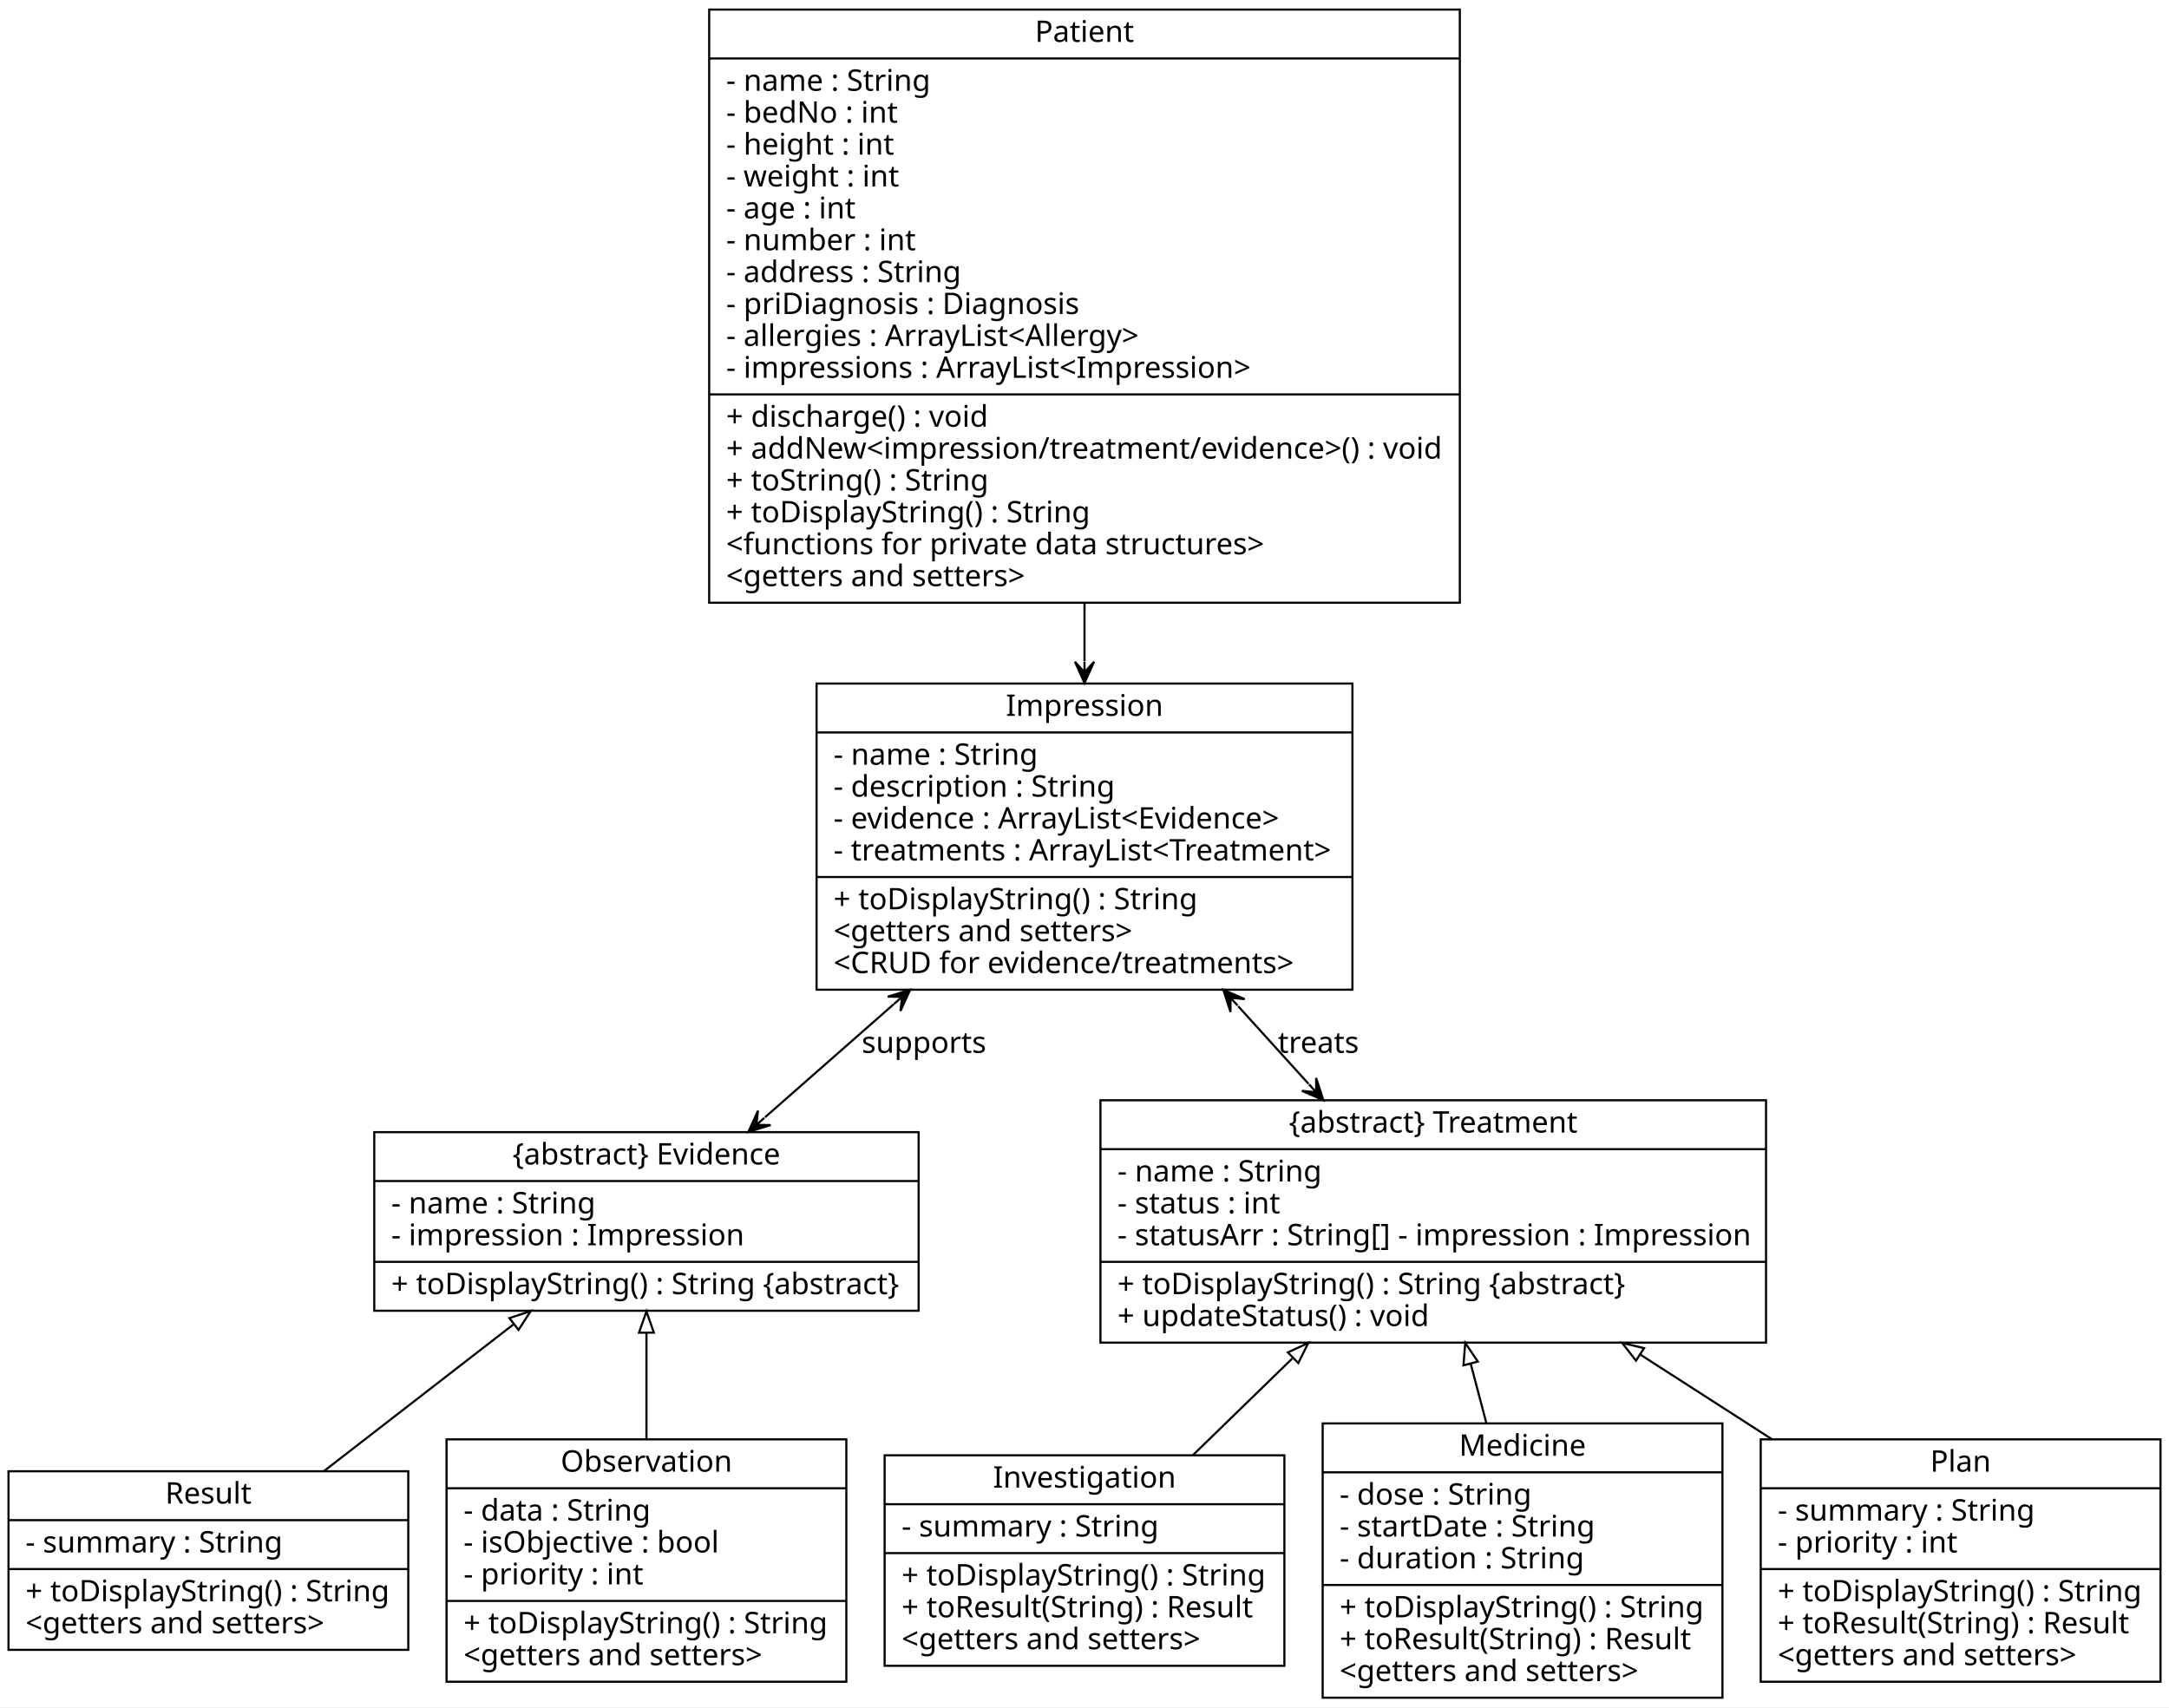
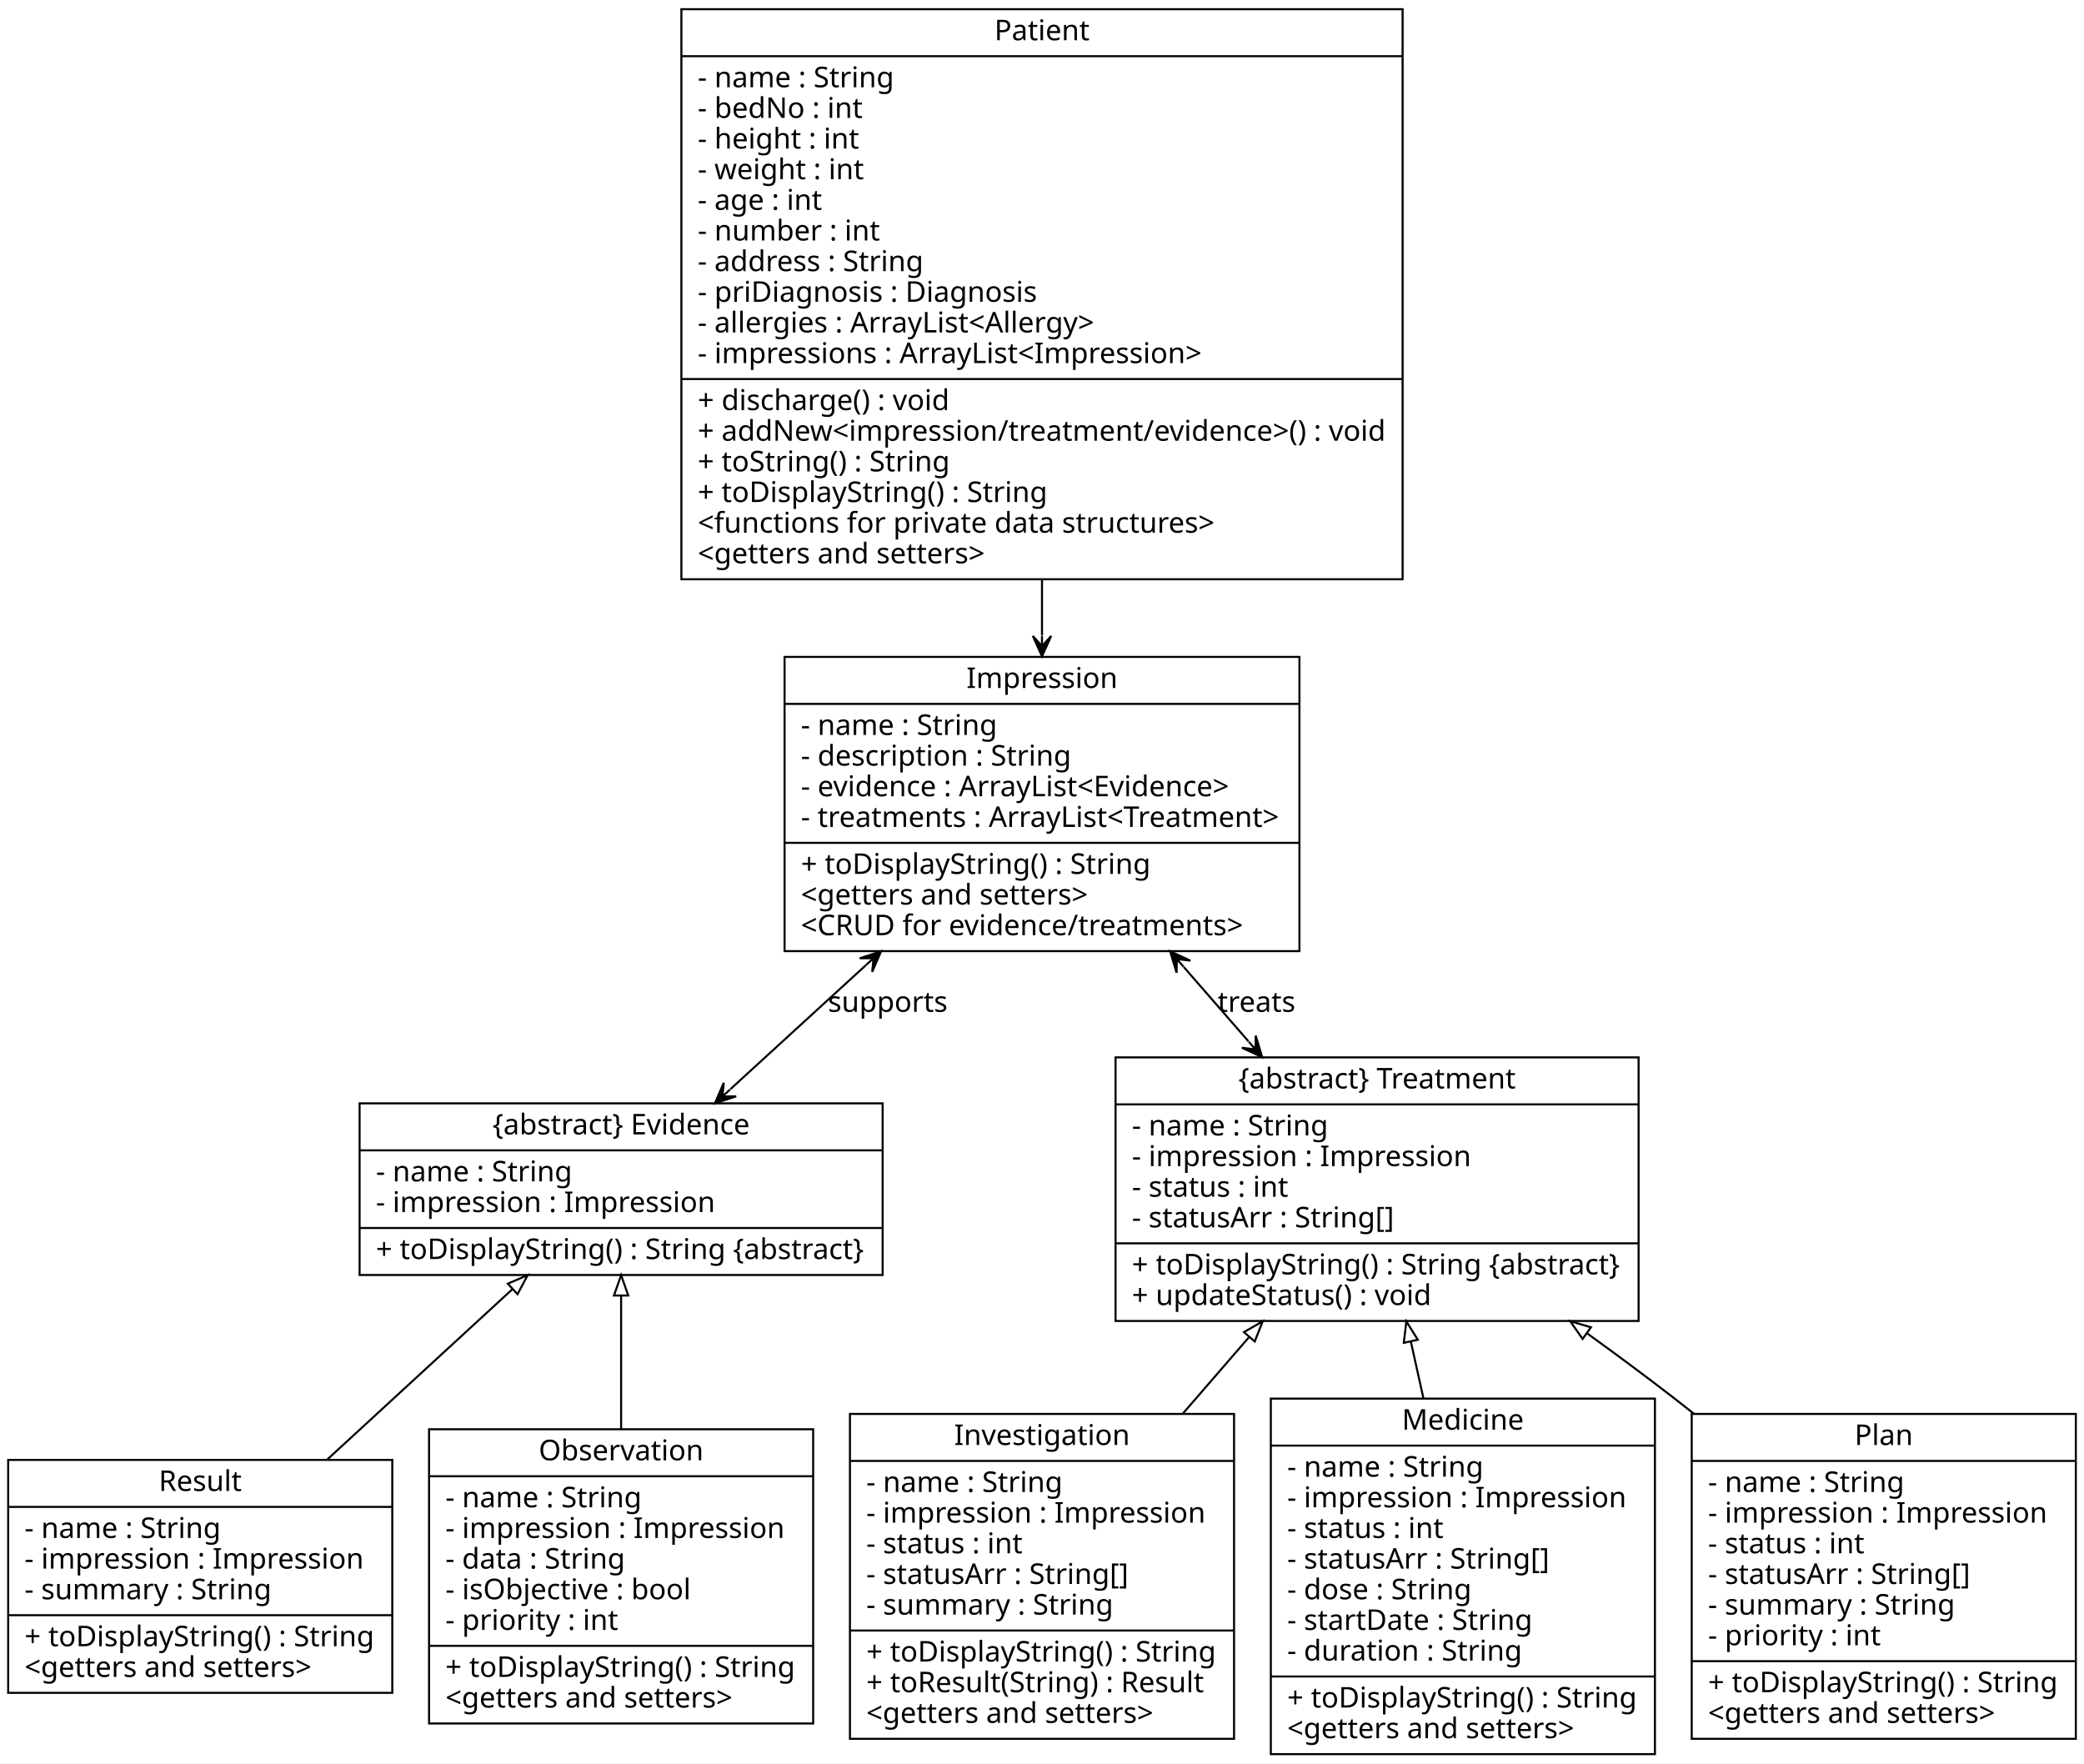
- <svg xmlns="http://www.w3.org/2000/svg" width="1020pt" height="803pt" viewBox="0.00 0.00 1020.00 803.00">
-   <g id="graph0" class="graph" transform="scale(1 1) rotate(0) translate(4 799)">
-     <polygon fill="#ffffff" stroke="transparent" points="-4,4 -4,-799 1016,-799 1016,4 -4,4" />
+ <svg xmlns="http://www.w3.org/2000/svg" width="1020pt" height="863pt" viewBox="0.00 0.00 1020.00 863.00">
+   <g id="graph0" class="graph" transform="scale(1 1) rotate(0) translate(4 859)">
+     <polygon fill="#ffffff" stroke="transparent" points="-4,4 -4,-859 1016,-859 1016,4 -4,4" />
    <g id="node1" class="node">
-       <polygon fill="none" stroke="#000000" points="329.5,-515.5 329.5,-794.5 682.5,-794.5 682.5,-515.5 329.5,-515.5" />
-       <text text-anchor="middle" x="506" y="-779.3" font-family="Times-Roman" font-size="14.00" fill="#000000">Patient</text>
-       <polyline fill="none" stroke="#000000" points="329.5,-771.5 682.5,-771.5 " />
-       <text text-anchor="start" x="337.5" y="-756.3" font-family="Times-Roman" font-size="14.00" fill="#000000">- name : String</text>
-       <text text-anchor="start" x="337.5" y="-741.3" font-family="Times-Roman" font-size="14.00" fill="#000000"> - bedNo : int</text>
-       <text text-anchor="start" x="337.5" y="-726.3" font-family="Times-Roman" font-size="14.00" fill="#000000"> - height : int</text>
-       <text text-anchor="start" x="337.5" y="-711.3" font-family="Times-Roman" font-size="14.00" fill="#000000"> - weight : int</text>
-       <text text-anchor="start" x="337.5" y="-696.3" font-family="Times-Roman" font-size="14.00" fill="#000000"> - age : int</text>
-       <text text-anchor="start" x="337.5" y="-681.3" font-family="Times-Roman" font-size="14.00" fill="#000000"> - number : int</text>
-       <text text-anchor="start" x="337.5" y="-666.3" font-family="Times-Roman" font-size="14.00" fill="#000000"> - address : String</text>
-       <text text-anchor="start" x="337.5" y="-651.3" font-family="Times-Roman" font-size="14.00" fill="#000000"> - priDiagnosis : Diagnosis</text>
-       <text text-anchor="start" x="337.5" y="-636.3" font-family="Times-Roman" font-size="14.00" fill="#000000"> - allergies : ArrayList&lt;Allergy&gt;</text>
-       <text text-anchor="start" x="337.5" y="-621.3" font-family="Times-Roman" font-size="14.00" fill="#000000"> - impressions : ArrayList&lt;Impression&gt;</text>
-       <polyline fill="none" stroke="#000000" points="329.5,-613.5 682.5,-613.5 " />
-       <text text-anchor="start" x="337.5" y="-598.3" font-family="Times-Roman" font-size="14.00" fill="#000000">+ discharge() : void</text>
-       <text text-anchor="start" x="337.5" y="-583.3" font-family="Times-Roman" font-size="14.00" fill="#000000"> + addNew&lt;impression/treatment/evidence&gt;() : void</text>
-       <text text-anchor="start" x="337.5" y="-568.3" font-family="Times-Roman" font-size="14.00" fill="#000000"> + toString() : String</text>
-       <text text-anchor="start" x="337.5" y="-553.3" font-family="Times-Roman" font-size="14.00" fill="#000000"> + toDisplayString() : String</text>
-       <text text-anchor="start" x="337.5" y="-538.3" font-family="Times-Roman" font-size="14.00" fill="#000000"> &lt;functions for private data structures&gt;</text>
-       <text text-anchor="start" x="337.5" y="-523.3" font-family="Times-Roman" font-size="14.00" fill="#000000"> &lt;getters and setters&gt;</text>
+       <polygon fill="none" stroke="#000000" points="329.5,-575.5 329.5,-854.5 682.5,-854.5 682.5,-575.5 329.5,-575.5" />
+       <text text-anchor="middle" x="506" y="-839.3" font-family="Times-Roman" font-size="14.00" fill="#000000">Patient</text>
+       <polyline fill="none" stroke="#000000" points="329.5,-831.5 682.5,-831.5 " />
+       <text text-anchor="start" x="337.5" y="-816.3" font-family="Times-Roman" font-size="14.00" fill="#000000">- name : String</text>
+       <text text-anchor="start" x="337.5" y="-801.3" font-family="Times-Roman" font-size="14.00" fill="#000000"> - bedNo : int</text>
+       <text text-anchor="start" x="337.5" y="-786.3" font-family="Times-Roman" font-size="14.00" fill="#000000"> - height : int</text>
+       <text text-anchor="start" x="337.5" y="-771.3" font-family="Times-Roman" font-size="14.00" fill="#000000"> - weight : int</text>
+       <text text-anchor="start" x="337.5" y="-756.3" font-family="Times-Roman" font-size="14.00" fill="#000000"> - age : int</text>
+       <text text-anchor="start" x="337.5" y="-741.3" font-family="Times-Roman" font-size="14.00" fill="#000000"> - number : int</text>
+       <text text-anchor="start" x="337.5" y="-726.3" font-family="Times-Roman" font-size="14.00" fill="#000000"> - address : String</text>
+       <text text-anchor="start" x="337.5" y="-711.3" font-family="Times-Roman" font-size="14.00" fill="#000000"> - priDiagnosis : Diagnosis</text>
+       <text text-anchor="start" x="337.5" y="-696.3" font-family="Times-Roman" font-size="14.00" fill="#000000"> - allergies : ArrayList&lt;Allergy&gt;</text>
+       <text text-anchor="start" x="337.5" y="-681.3" font-family="Times-Roman" font-size="14.00" fill="#000000"> - impressions : ArrayList&lt;Impression&gt;</text>
+       <polyline fill="none" stroke="#000000" points="329.5,-673.5 682.5,-673.5 " />
+       <text text-anchor="start" x="337.5" y="-658.3" font-family="Times-Roman" font-size="14.00" fill="#000000">+ discharge() : void</text>
+       <text text-anchor="start" x="337.5" y="-643.3" font-family="Times-Roman" font-size="14.00" fill="#000000"> + addNew&lt;impression/treatment/evidence&gt;() : void</text>
+       <text text-anchor="start" x="337.5" y="-628.3" font-family="Times-Roman" font-size="14.00" fill="#000000"> + toString() : String</text>
+       <text text-anchor="start" x="337.5" y="-613.3" font-family="Times-Roman" font-size="14.00" fill="#000000"> + toDisplayString() : String</text>
+       <text text-anchor="start" x="337.5" y="-598.3" font-family="Times-Roman" font-size="14.00" fill="#000000"> &lt;functions for private data structures&gt;</text>
+       <text text-anchor="start" x="337.5" y="-583.3" font-family="Times-Roman" font-size="14.00" fill="#000000"> &lt;getters and setters&gt;</text>
    </g>
    <g id="node2" class="node">
-       <polygon fill="none" stroke="#000000" points="380,-333.5 380,-477.5 632,-477.5 632,-333.5 380,-333.5" />
-       <text text-anchor="middle" x="506" y="-462.3" font-family="Times-Roman" font-size="14.00" fill="#000000">Impression</text>
-       <polyline fill="none" stroke="#000000" points="380,-454.5 632,-454.5 " />
-       <text text-anchor="start" x="388" y="-439.3" font-family="Times-Roman" font-size="14.00" fill="#000000">- name : String</text>
-       <text text-anchor="start" x="388" y="-424.3" font-family="Times-Roman" font-size="14.00" fill="#000000"> - description : String</text>
-       <text text-anchor="start" x="388" y="-409.3" font-family="Times-Roman" font-size="14.00" fill="#000000"> - evidence : ArrayList&lt;Evidence&gt;</text>
-       <text text-anchor="start" x="388" y="-394.3" font-family="Times-Roman" font-size="14.00" fill="#000000"> - treatments : ArrayList&lt;Treatment&gt;</text>
-       <polyline fill="none" stroke="#000000" points="380,-386.5 632,-386.5 " />
-       <text text-anchor="start" x="388" y="-371.3" font-family="Times-Roman" font-size="14.00" fill="#000000">+ toDisplayString() : String</text>
-       <text text-anchor="start" x="388" y="-356.3" font-family="Times-Roman" font-size="14.00" fill="#000000"> &lt;getters and setters&gt;</text>
-       <text text-anchor="start" x="388" y="-341.3" font-family="Times-Roman" font-size="14.00" fill="#000000"> &lt;CRUD for evidence/treatments&gt;</text>
+       <polygon fill="none" stroke="#000000" points="380,-393.5 380,-537.5 632,-537.5 632,-393.5 380,-393.5" />
+       <text text-anchor="middle" x="506" y="-522.3" font-family="Times-Roman" font-size="14.00" fill="#000000">Impression</text>
+       <polyline fill="none" stroke="#000000" points="380,-514.5 632,-514.5 " />
+       <text text-anchor="start" x="388" y="-499.3" font-family="Times-Roman" font-size="14.00" fill="#000000">- name : String</text>
+       <text text-anchor="start" x="388" y="-484.3" font-family="Times-Roman" font-size="14.00" fill="#000000"> - description : String</text>
+       <text text-anchor="start" x="388" y="-469.3" font-family="Times-Roman" font-size="14.00" fill="#000000"> - evidence : ArrayList&lt;Evidence&gt;</text>
+       <text text-anchor="start" x="388" y="-454.3" font-family="Times-Roman" font-size="14.00" fill="#000000"> - treatments : ArrayList&lt;Treatment&gt;</text>
+       <polyline fill="none" stroke="#000000" points="380,-446.5 632,-446.5 " />
+       <text text-anchor="start" x="388" y="-431.3" font-family="Times-Roman" font-size="14.00" fill="#000000">+ toDisplayString() : String</text>
+       <text text-anchor="start" x="388" y="-416.3" font-family="Times-Roman" font-size="14.00" fill="#000000"> &lt;getters and setters&gt;</text>
+       <text text-anchor="start" x="388" y="-401.3" font-family="Times-Roman" font-size="14.00" fill="#000000"> &lt;CRUD for evidence/treatments&gt;</text>
    </g>
    <g id="edge1" class="edge">
-       <path fill="none" stroke="#000000" d="M506,-515.297C506,-506.013 506,-496.842 506,-487.991" />
-       <polygon fill="#000000" stroke="#000000" points="506,-477.763 510.5,-487.762 506,-482.763 506,-487.763 506,-487.763 506,-487.763 506,-482.763 501.5,-487.763 506,-477.763 506,-477.763" />
+       <path fill="none" stroke="#000000" d="M506,-575.297C506,-566.013 506,-556.842 506,-547.991" />
+       <polygon fill="#000000" stroke="#000000" points="506,-537.763 510.5,-547.763 506,-542.763 506,-547.763 506,-547.763 506,-547.763 506,-542.763 501.5,-547.763 506,-537.763 506,-537.763" />
    </g>
    <g id="node3" class="node">
-       <polygon fill="none" stroke="#000000" points="172,-182.5 172,-266.5 428,-266.5 428,-182.5 172,-182.5" />
-       <text text-anchor="middle" x="300" y="-251.3" font-family="Times-Roman" font-size="14.00" fill="#000000">{abstract} Evidence</text>
-       <polyline fill="none" stroke="#000000" points="172,-243.5 428,-243.5 " />
-       <text text-anchor="start" x="180" y="-228.3" font-family="Times-Roman" font-size="14.00" fill="#000000">- name : String</text>
-       <text text-anchor="start" x="180" y="-213.3" font-family="Times-Roman" font-size="14.00" fill="#000000"> - impression : Impression</text>
-       <polyline fill="none" stroke="#000000" points="172,-205.5 428,-205.5 " />
-       <text text-anchor="start" x="180" y="-190.3" font-family="Times-Roman" font-size="14.00" fill="#000000">+ toDisplayString() : String {abstract}</text>
+       <polygon fill="none" stroke="#000000" points="172,-235 172,-319 428,-319 428,-235 172,-235" />
+       <text text-anchor="middle" x="300" y="-303.8" font-family="Times-Roman" font-size="14.00" fill="#000000">{abstract} Evidence</text>
+       <polyline fill="none" stroke="#000000" points="172,-296 428,-296 " />
+       <text text-anchor="start" x="180" y="-280.8" font-family="Times-Roman" font-size="14.00" fill="#000000">- name : String</text>
+       <text text-anchor="start" x="180" y="-265.8" font-family="Times-Roman" font-size="14.00" fill="#000000"> - impression : Impression</text>
+       <polyline fill="none" stroke="#000000" points="172,-258 428,-258 " />
+       <text text-anchor="start" x="180" y="-242.8" font-family="Times-Roman" font-size="14.00" fill="#000000">+ toDisplayString() : String {abstract}</text>
    </g>
    <g id="edge2" class="edge">
-       <path fill="none" stroke="#000000" d="M416.385,-326.76C395.778,-308.655 374.444,-289.91 355.759,-273.492" />
-       <polygon fill="#000000" stroke="#000000" points="423.991,-333.444 413.509,-330.224 420.235,-330.144 416.479,-326.843 416.479,-326.843 416.479,-326.843 420.235,-330.144 419.45,-323.463 423.991,-333.444 423.991,-333.444" />
-       <polygon fill="#000000" stroke="#000000" points="347.922,-266.606 358.405,-269.827 351.678,-269.907 355.435,-273.207 355.435,-273.207 355.435,-273.207 351.678,-269.907 352.464,-276.587 347.922,-266.606 347.922,-266.606" />
-       <text text-anchor="middle" x="430.5" y="-303.8" font-family="Times-Roman" font-size="14.00" fill="#000000">supports</text>
+       <path fill="none" stroke="#000000" d="M419.777,-386.602C397.294,-366.029 373.716,-344.454 353.483,-325.939" />
+       <polygon fill="#000000" stroke="#000000" points="427.238,-393.429 416.823,-389.998 423.55,-390.054 419.861,-386.679 419.861,-386.679 419.861,-386.679 423.55,-390.054 422.899,-383.359 427.238,-393.429 427.238,-393.429" />
+       <polygon fill="#000000" stroke="#000000" points="345.901,-319.002 356.316,-322.433 349.59,-322.377 353.279,-325.752 353.279,-325.752 353.279,-325.752 349.59,-322.377 350.241,-329.072 345.901,-319.002 345.901,-319.002" />
+       <text text-anchor="middle" x="430.5" y="-363.8" font-family="Times-Roman" font-size="14.00" fill="#000000">supports</text>
    </g>
    <g id="node4" class="node">
-       <polygon fill="none" stroke="#000000" points="513.5,-167.5 513.5,-281.5 826.5,-281.5 826.5,-167.5 513.5,-167.5" />
-       <text text-anchor="middle" x="670" y="-266.3" font-family="Times-Roman" font-size="14.00" fill="#000000">{abstract} Treatment</text>
-       <polyline fill="none" stroke="#000000" points="513.5,-258.5 826.5,-258.5 " />
-       <text text-anchor="start" x="521.5" y="-243.3" font-family="Times-Roman" font-size="14.00" fill="#000000">- name : String</text>
-       <text text-anchor="start" x="521.5" y="-228.3" font-family="Times-Roman" font-size="14.00" fill="#000000"> - status : int</text>
-       <text text-anchor="start" x="521.5" y="-213.3" font-family="Times-Roman" font-size="14.00" fill="#000000"> - statusArr : String[] - impression : Impression</text>
-       <polyline fill="none" stroke="#000000" points="513.5,-205.5 826.5,-205.5 " />
-       <text text-anchor="start" x="521.5" y="-190.3" font-family="Times-Roman" font-size="14.00" fill="#000000">+ toDisplayString() : String {abstract}</text>
-       <text text-anchor="start" x="521.5" y="-175.3" font-family="Times-Roman" font-size="14.00" fill="#000000"> + updateStatus() : void</text>
+       <polygon fill="none" stroke="#000000" points="542,-212.5 542,-341.5 798,-341.5 798,-212.5 542,-212.5" />
+       <text text-anchor="middle" x="670" y="-326.3" font-family="Times-Roman" font-size="14.00" fill="#000000">{abstract} Treatment</text>
+       <polyline fill="none" stroke="#000000" points="542,-318.5 798,-318.5 " />
+       <text text-anchor="start" x="550" y="-303.3" font-family="Times-Roman" font-size="14.00" fill="#000000">- name : String</text>
+       <text text-anchor="start" x="550" y="-288.3" font-family="Times-Roman" font-size="14.00" fill="#000000"> - impression : Impression</text>
+       <text text-anchor="start" x="550" y="-273.3" font-family="Times-Roman" font-size="14.00" fill="#000000"> - status : int</text>
+       <text text-anchor="start" x="550" y="-258.3" font-family="Times-Roman" font-size="14.00" fill="#000000"> - statusArr : String[]</text>
+       <polyline fill="none" stroke="#000000" points="542,-250.5 798,-250.5 " />
+       <text text-anchor="start" x="550" y="-235.3" font-family="Times-Roman" font-size="14.00" fill="#000000">+ toDisplayString() : String {abstract}</text>
+       <text text-anchor="start" x="550" y="-220.3" font-family="Times-Roman" font-size="14.00" fill="#000000"> + updateStatus() : void</text>
    </g>
    <g id="edge3" class="edge">
-       <path fill="none" stroke="#000000" d="M578.298,-325.708C589.356,-313.504 600.652,-301.036 611.368,-289.209" />
-       <polygon fill="#000000" stroke="#000000" points="571.288,-333.444 574.668,-323.012 574.646,-329.739 578.003,-326.033 578.003,-326.033 578.003,-326.033 574.646,-329.739 581.338,-329.055 571.288,-333.444 571.288,-333.444" />
-       <polygon fill="#000000" stroke="#000000" points="618.318,-281.539 614.938,-291.972 614.961,-285.245 611.603,-288.95 611.603,-288.95 611.603,-288.95 614.961,-285.245 608.269,-285.928 618.318,-281.539 618.318,-281.539" />
-       <text text-anchor="middle" x="616" y="-303.8" font-family="Times-Roman" font-size="14.00" fill="#000000">treats</text>
+       <path fill="none" stroke="#000000" d="M575.359,-385.779C585.872,-373.696 596.668,-361.287 607.034,-349.372" />
+       <polygon fill="#000000" stroke="#000000" points="568.703,-393.429 571.872,-382.931 571.985,-389.657 575.267,-385.885 575.267,-385.885 575.267,-385.885 571.985,-389.657 578.662,-388.839 568.703,-393.429 568.703,-393.429" />
+       <polygon fill="#000000" stroke="#000000" points="613.777,-341.622 610.609,-352.12 610.495,-345.394 607.214,-349.166 607.214,-349.166 607.214,-349.166 610.495,-345.394 603.819,-346.212 613.777,-341.622 613.777,-341.622" />
+       <text text-anchor="middle" x="611" y="-363.8" font-family="Times-Roman" font-size="14.00" fill="#000000">treats</text>
    </g>
    <g id="node5" class="node">
-       <polygon fill="none" stroke="#000000" points="0,-23 0,-107 188,-107 188,-23 0,-23" />
-       <text text-anchor="middle" x="94" y="-91.8" font-family="Times-Roman" font-size="14.00" fill="#000000">Result</text>
-       <polyline fill="none" stroke="#000000" points="0,-84 188,-84 " />
-       <text text-anchor="start" x="8" y="-68.8" font-family="Times-Roman" font-size="14.00" fill="#000000">- summary : String</text>
-       <polyline fill="none" stroke="#000000" points="0,-61 188,-61 " />
-       <text text-anchor="start" x="8" y="-45.8" font-family="Times-Roman" font-size="14.00" fill="#000000">+ toDisplayString() : String</text>
-       <text text-anchor="start" x="8" y="-30.8" font-family="Times-Roman" font-size="14.00" fill="#000000"> &lt;getters and setters&gt;</text>
+       <polygon fill="none" stroke="#000000" points="0,-30.5 0,-144.5 188,-144.5 188,-30.5 0,-30.5" />
+       <text text-anchor="middle" x="94" y="-129.3" font-family="Times-Roman" font-size="14.00" fill="#000000">Result</text>
+       <polyline fill="none" stroke="#000000" points="0,-121.5 188,-121.5 " />
+       <text text-anchor="start" x="8" y="-106.3" font-family="Times-Roman" font-size="14.00" fill="#000000">- name : String</text>
+       <text text-anchor="start" x="8" y="-91.3" font-family="Times-Roman" font-size="14.00" fill="#000000"> - impression : Impression</text>
+       <text text-anchor="start" x="8" y="-76.3" font-family="Times-Roman" font-size="14.00" fill="#000000"> - summary : String</text>
+       <polyline fill="none" stroke="#000000" points="0,-68.5 188,-68.5 " />
+       <text text-anchor="start" x="8" y="-53.3" font-family="Times-Roman" font-size="14.00" fill="#000000">+ toDisplayString() : String</text>
+       <text text-anchor="start" x="8" y="-38.3" font-family="Times-Roman" font-size="14.00" fill="#000000"> &lt;getters and setters&gt;</text>
    </g>
    <g id="edge8" class="edge">
-       <path fill="none" stroke="#000000" d="M237.347,-175.99C208.942,-153.996 175.673,-128.238 148.341,-107.075" />
-       <polygon fill="none" stroke="#000000" points="235.557,-179.03 245.607,-182.385 239.842,-173.495 235.557,-179.03" />
+       <path fill="none" stroke="#000000" d="M246.639,-227.913C218.916,-202.41 184.886,-171.106 155.999,-144.533" />
+       <polygon fill="none" stroke="#000000" points="244.553,-230.75 254.282,-234.944 249.292,-225.598 244.553,-230.75" />
    </g>
    <g id="node6" class="node">
-       <polygon fill="none" stroke="#000000" points="206,-8 206,-122 394,-122 394,-8 206,-8" />
-       <text text-anchor="middle" x="300" y="-106.8" font-family="Times-Roman" font-size="14.00" fill="#000000">Observation</text>
-       <polyline fill="none" stroke="#000000" points="206,-99 394,-99 " />
-       <text text-anchor="start" x="214" y="-83.8" font-family="Times-Roman" font-size="14.00" fill="#000000">- data : String</text>
-       <text text-anchor="start" x="214" y="-68.8" font-family="Times-Roman" font-size="14.00" fill="#000000"> - isObjective : bool</text>
-       <text text-anchor="start" x="214" y="-53.8" font-family="Times-Roman" font-size="14.00" fill="#000000"> - priority : int</text>
-       <polyline fill="none" stroke="#000000" points="206,-46 394,-46 " />
-       <text text-anchor="start" x="214" y="-30.8" font-family="Times-Roman" font-size="14.00" fill="#000000">+ toDisplayString() : String</text>
-       <text text-anchor="start" x="214" y="-15.8" font-family="Times-Roman" font-size="14.00" fill="#000000"> &lt;getters and setters&gt;</text>
+       <polygon fill="none" stroke="#000000" points="206,-15.5 206,-159.5 394,-159.5 394,-15.5 206,-15.5" />
+       <text text-anchor="middle" x="300" y="-144.3" font-family="Times-Roman" font-size="14.00" fill="#000000">Observation</text>
+       <polyline fill="none" stroke="#000000" points="206,-136.5 394,-136.5 " />
+       <text text-anchor="start" x="214" y="-121.3" font-family="Times-Roman" font-size="14.00" fill="#000000">- name : String</text>
+       <text text-anchor="start" x="214" y="-106.3" font-family="Times-Roman" font-size="14.00" fill="#000000"> - impression : Impression</text>
+       <text text-anchor="start" x="214" y="-91.3" font-family="Times-Roman" font-size="14.00" fill="#000000"> - data : String</text>
+       <text text-anchor="start" x="214" y="-76.3" font-family="Times-Roman" font-size="14.00" fill="#000000"> - isObjective : bool</text>
+       <text text-anchor="start" x="214" y="-61.3" font-family="Times-Roman" font-size="14.00" fill="#000000"> - priority : int</text>
+       <polyline fill="none" stroke="#000000" points="206,-53.5 394,-53.5 " />
+       <text text-anchor="start" x="214" y="-38.3" font-family="Times-Roman" font-size="14.00" fill="#000000">+ toDisplayString() : String</text>
+       <text text-anchor="start" x="214" y="-23.3" font-family="Times-Roman" font-size="14.00" fill="#000000"> &lt;getters and setters&gt;</text>
    </g>
    <g id="edge7" class="edge">
-       <path fill="none" stroke="#000000" d="M300,-171.975C300,-156.044 300,-138.465 300,-122.241" />
-       <polygon fill="none" stroke="#000000" points="296.5,-172.176 300,-182.176 303.5,-172.176 296.5,-172.176" />
+       <path fill="none" stroke="#000000" d="M300,-224.741C300,-204.618 300,-181.271 300,-159.602" />
+       <polygon fill="none" stroke="#000000" points="296.5,-224.944 300,-234.944 303.5,-224.944 296.5,-224.944" />
    </g>
    <g id="node7" class="node">
-       <polygon fill="none" stroke="#000000" points="412,-15.5 412,-114.5 600,-114.5 600,-15.5 412,-15.5" />
-       <text text-anchor="middle" x="506" y="-99.3" font-family="Times-Roman" font-size="14.00" fill="#000000">Investigation</text>
-       <polyline fill="none" stroke="#000000" points="412,-91.5 600,-91.5 " />
-       <text text-anchor="start" x="420" y="-76.3" font-family="Times-Roman" font-size="14.00" fill="#000000">- summary : String</text>
-       <polyline fill="none" stroke="#000000" points="412,-68.5 600,-68.5 " />
-       <text text-anchor="start" x="420" y="-53.3" font-family="Times-Roman" font-size="14.00" fill="#000000">+ toDisplayString() : String</text>
-       <text text-anchor="start" x="420" y="-38.3" font-family="Times-Roman" font-size="14.00" fill="#000000"> + toResult(String) : Result</text>
-       <text text-anchor="start" x="420" y="-23.3" font-family="Times-Roman" font-size="14.00" fill="#000000"> &lt;getters and setters&gt;</text>
+       <polygon fill="none" stroke="#000000" points="412,-8 412,-167 600,-167 600,-8 412,-8" />
+       <text text-anchor="middle" x="506" y="-151.8" font-family="Times-Roman" font-size="14.00" fill="#000000">Investigation</text>
+       <polyline fill="none" stroke="#000000" points="412,-144 600,-144 " />
+       <text text-anchor="start" x="420" y="-128.8" font-family="Times-Roman" font-size="14.00" fill="#000000">- name : String</text>
+       <text text-anchor="start" x="420" y="-113.8" font-family="Times-Roman" font-size="14.00" fill="#000000"> - impression : Impression</text>
+       <text text-anchor="start" x="420" y="-98.8" font-family="Times-Roman" font-size="14.00" fill="#000000"> - status : int</text>
+       <text text-anchor="start" x="420" y="-83.8" font-family="Times-Roman" font-size="14.00" fill="#000000"> - statusArr : String[]</text>
+       <text text-anchor="start" x="420" y="-68.8" font-family="Times-Roman" font-size="14.00" fill="#000000"> - summary : String</text>
+       <polyline fill="none" stroke="#000000" points="412,-61 600,-61 " />
+       <text text-anchor="start" x="420" y="-45.8" font-family="Times-Roman" font-size="14.00" fill="#000000">+ toDisplayString() : String</text>
+       <text text-anchor="start" x="420" y="-30.8" font-family="Times-Roman" font-size="14.00" fill="#000000"> + toResult(String) : Result</text>
+       <text text-anchor="start" x="420" y="-15.8" font-family="Times-Roman" font-size="14.00" fill="#000000"> &lt;getters and setters&gt;</text>
    </g>
    <g id="edge4" class="edge">
-       <path fill="none" stroke="#000000" d="M603.688,-160.008C588.125,-144.871 571.778,-128.973 557.005,-114.605" />
-       <polygon fill="none" stroke="#000000" points="601.646,-162.904 611.255,-167.367 606.527,-157.886 601.646,-162.904" />
+       <path fill="none" stroke="#000000" d="M607.187,-204.42C596.68,-192.28 585.728,-179.625 575.074,-167.315" />
+       <polygon fill="none" stroke="#000000" points="604.829,-207.044 614.019,-212.315 610.122,-202.463 604.829,-207.044" />
    </g>
    <g id="node8" class="node">
-       <polygon fill="none" stroke="#000000" points="618,-.5 618,-129.5 806,-129.5 806,-.5 618,-.5" />
-       <text text-anchor="middle" x="712" y="-114.3" font-family="Times-Roman" font-size="14.00" fill="#000000">Medicine</text>
-       <polyline fill="none" stroke="#000000" points="618,-106.5 806,-106.5 " />
-       <text text-anchor="start" x="626" y="-91.3" font-family="Times-Roman" font-size="14.00" fill="#000000">- dose : String</text>
-       <text text-anchor="start" x="626" y="-76.3" font-family="Times-Roman" font-size="14.00" fill="#000000"> - startDate : String</text>
-       <text text-anchor="start" x="626" y="-61.3" font-family="Times-Roman" font-size="14.00" fill="#000000"> - duration : String</text>
-       <polyline fill="none" stroke="#000000" points="618,-53.5 806,-53.5 " />
-       <text text-anchor="start" x="626" y="-38.3" font-family="Times-Roman" font-size="14.00" fill="#000000">+ toDisplayString() : String</text>
-       <text text-anchor="start" x="626" y="-23.3" font-family="Times-Roman" font-size="14.00" fill="#000000"> + toResult(String) : Result</text>
+       <polygon fill="none" stroke="#000000" points="618,-.5 618,-174.5 806,-174.5 806,-.5 618,-.5" />
+       <text text-anchor="middle" x="712" y="-159.3" font-family="Times-Roman" font-size="14.00" fill="#000000">Medicine</text>
+       <polyline fill="none" stroke="#000000" points="618,-151.5 806,-151.5 " />
+       <text text-anchor="start" x="626" y="-136.3" font-family="Times-Roman" font-size="14.00" fill="#000000">- name : String</text>
+       <text text-anchor="start" x="626" y="-121.3" font-family="Times-Roman" font-size="14.00" fill="#000000"> - impression : Impression</text>
+       <text text-anchor="start" x="626" y="-106.3" font-family="Times-Roman" font-size="14.00" fill="#000000"> - status : int</text>
+       <text text-anchor="start" x="626" y="-91.3" font-family="Times-Roman" font-size="14.00" fill="#000000"> - statusArr : String[]</text>
+       <text text-anchor="start" x="626" y="-76.3" font-family="Times-Roman" font-size="14.00" fill="#000000"> - dose : String</text>
+       <text text-anchor="start" x="626" y="-61.3" font-family="Times-Roman" font-size="14.00" fill="#000000"> - startDate : String</text>
+       <text text-anchor="start" x="626" y="-46.3" font-family="Times-Roman" font-size="14.00" fill="#000000"> - duration : String</text>
+       <polyline fill="none" stroke="#000000" points="618,-38.5 806,-38.5 " />
+       <text text-anchor="start" x="626" y="-23.3" font-family="Times-Roman" font-size="14.00" fill="#000000">+ toDisplayString() : String</text>
      <text text-anchor="start" x="626" y="-8.3" font-family="Times-Roman" font-size="14.00" fill="#000000"> &lt;getters and setters&gt;</text>
    </g>
    <g id="edge6" class="edge">
-       <path fill="none" stroke="#000000" d="M687.651,-157.469C690.081,-148.24 692.573,-138.778 694.991,-129.594" />
-       <polygon fill="none" stroke="#000000" points="684.206,-156.806 685.044,-167.367 690.976,-158.588 684.206,-156.806" />
+       <path fill="none" stroke="#000000" d="M686.507,-202.522C688.532,-193.387 690.615,-183.987 692.677,-174.685" />
+       <polygon fill="none" stroke="#000000" points="683.083,-201.794 684.337,-212.315 689.918,-203.309 683.083,-201.794" />
    </g>
    <g id="node9" class="node">
-       <polygon fill="none" stroke="#000000" points="824,-8 824,-122 1012,-122 1012,-8 824,-8" />
-       <text text-anchor="middle" x="918" y="-106.8" font-family="Times-Roman" font-size="14.00" fill="#000000">Plan</text>
-       <polyline fill="none" stroke="#000000" points="824,-99 1012,-99 " />
-       <text text-anchor="start" x="832" y="-83.8" font-family="Times-Roman" font-size="14.00" fill="#000000">- summary : String</text>
-       <text text-anchor="start" x="832" y="-68.8" font-family="Times-Roman" font-size="14.00" fill="#000000"> - priority : int</text>
-       <polyline fill="none" stroke="#000000" points="824,-61 1012,-61 " />
-       <text text-anchor="start" x="832" y="-45.8" font-family="Times-Roman" font-size="14.00" fill="#000000">+ toDisplayString() : String</text>
-       <text text-anchor="start" x="832" y="-30.8" font-family="Times-Roman" font-size="14.00" fill="#000000"> + toResult(String) : Result</text>
+       <polygon fill="none" stroke="#000000" points="824,-8 824,-167 1012,-167 1012,-8 824,-8" />
+       <text text-anchor="middle" x="918" y="-151.8" font-family="Times-Roman" font-size="14.00" fill="#000000">Plan</text>
+       <polyline fill="none" stroke="#000000" points="824,-144 1012,-144 " />
+       <text text-anchor="start" x="832" y="-128.8" font-family="Times-Roman" font-size="14.00" fill="#000000">- name : String</text>
+       <text text-anchor="start" x="832" y="-113.8" font-family="Times-Roman" font-size="14.00" fill="#000000"> - impression : Impression</text>
+       <text text-anchor="start" x="832" y="-98.8" font-family="Times-Roman" font-size="14.00" fill="#000000"> - status : int</text>
+       <text text-anchor="start" x="832" y="-83.8" font-family="Times-Roman" font-size="14.00" fill="#000000"> - statusArr : String[]</text>
+       <text text-anchor="start" x="832" y="-68.8" font-family="Times-Roman" font-size="14.00" fill="#000000"> - summary : String</text>
+       <text text-anchor="start" x="832" y="-53.8" font-family="Times-Roman" font-size="14.00" fill="#000000"> - priority : int</text>
+       <polyline fill="none" stroke="#000000" points="824,-46 1012,-46 " />
+       <text text-anchor="start" x="832" y="-30.8" font-family="Times-Roman" font-size="14.00" fill="#000000">+ toDisplayString() : String</text>
      <text text-anchor="start" x="832" y="-15.8" font-family="Times-Roman" font-size="14.00" fill="#000000"> &lt;getters and setters&gt;</text>
    </g>
    <g id="edge5" class="edge">
-       <path fill="none" stroke="#000000" d="M767.508,-161.788C787.909,-148.667 809.313,-134.901 829.37,-122.002" />
-       <polygon fill="none" stroke="#000000" points="765.351,-159.014 758.833,-167.367 769.137,-164.902 765.351,-159.014" />
+       <path fill="none" stroke="#000000" d="M772.905,-206.358C787.195,-196.044 801.571,-185.393 815,-175 818.34,-172.415 821.72,-169.761 825.117,-167.061" />
+       <polygon fill="none" stroke="#000000" points="770.59,-203.712 764.509,-212.388 774.673,-209.398 770.59,-203.712" />
    </g>
  </g>
</svg>
